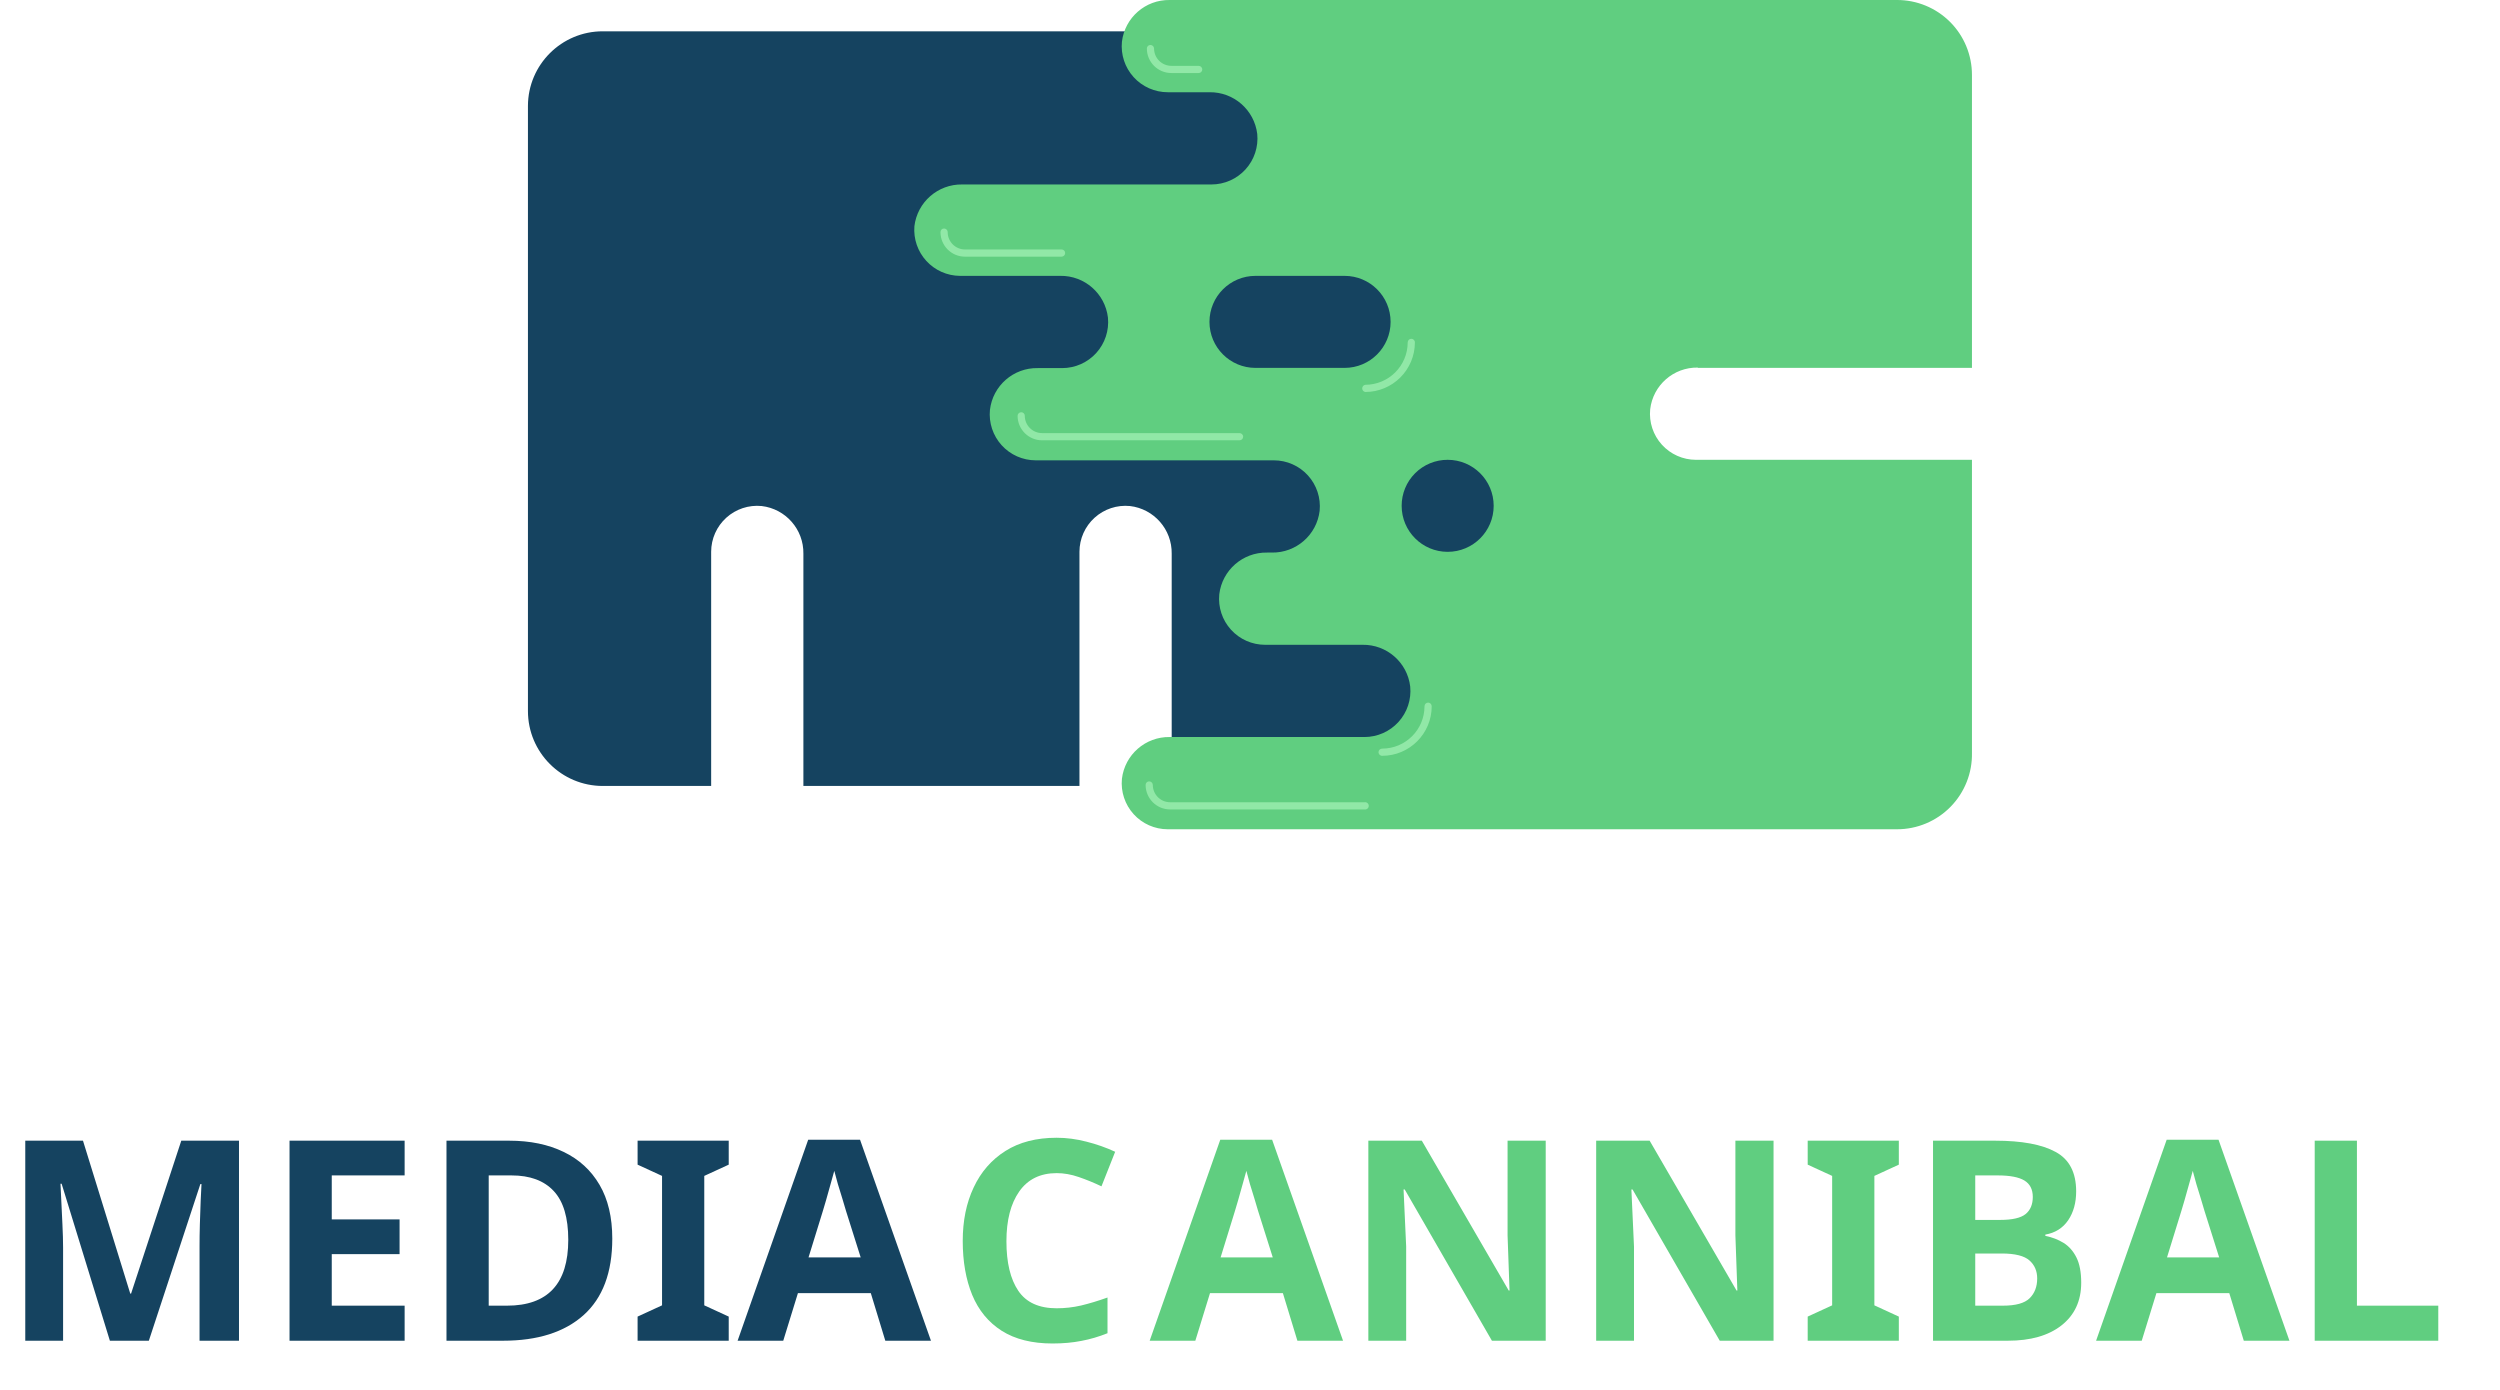
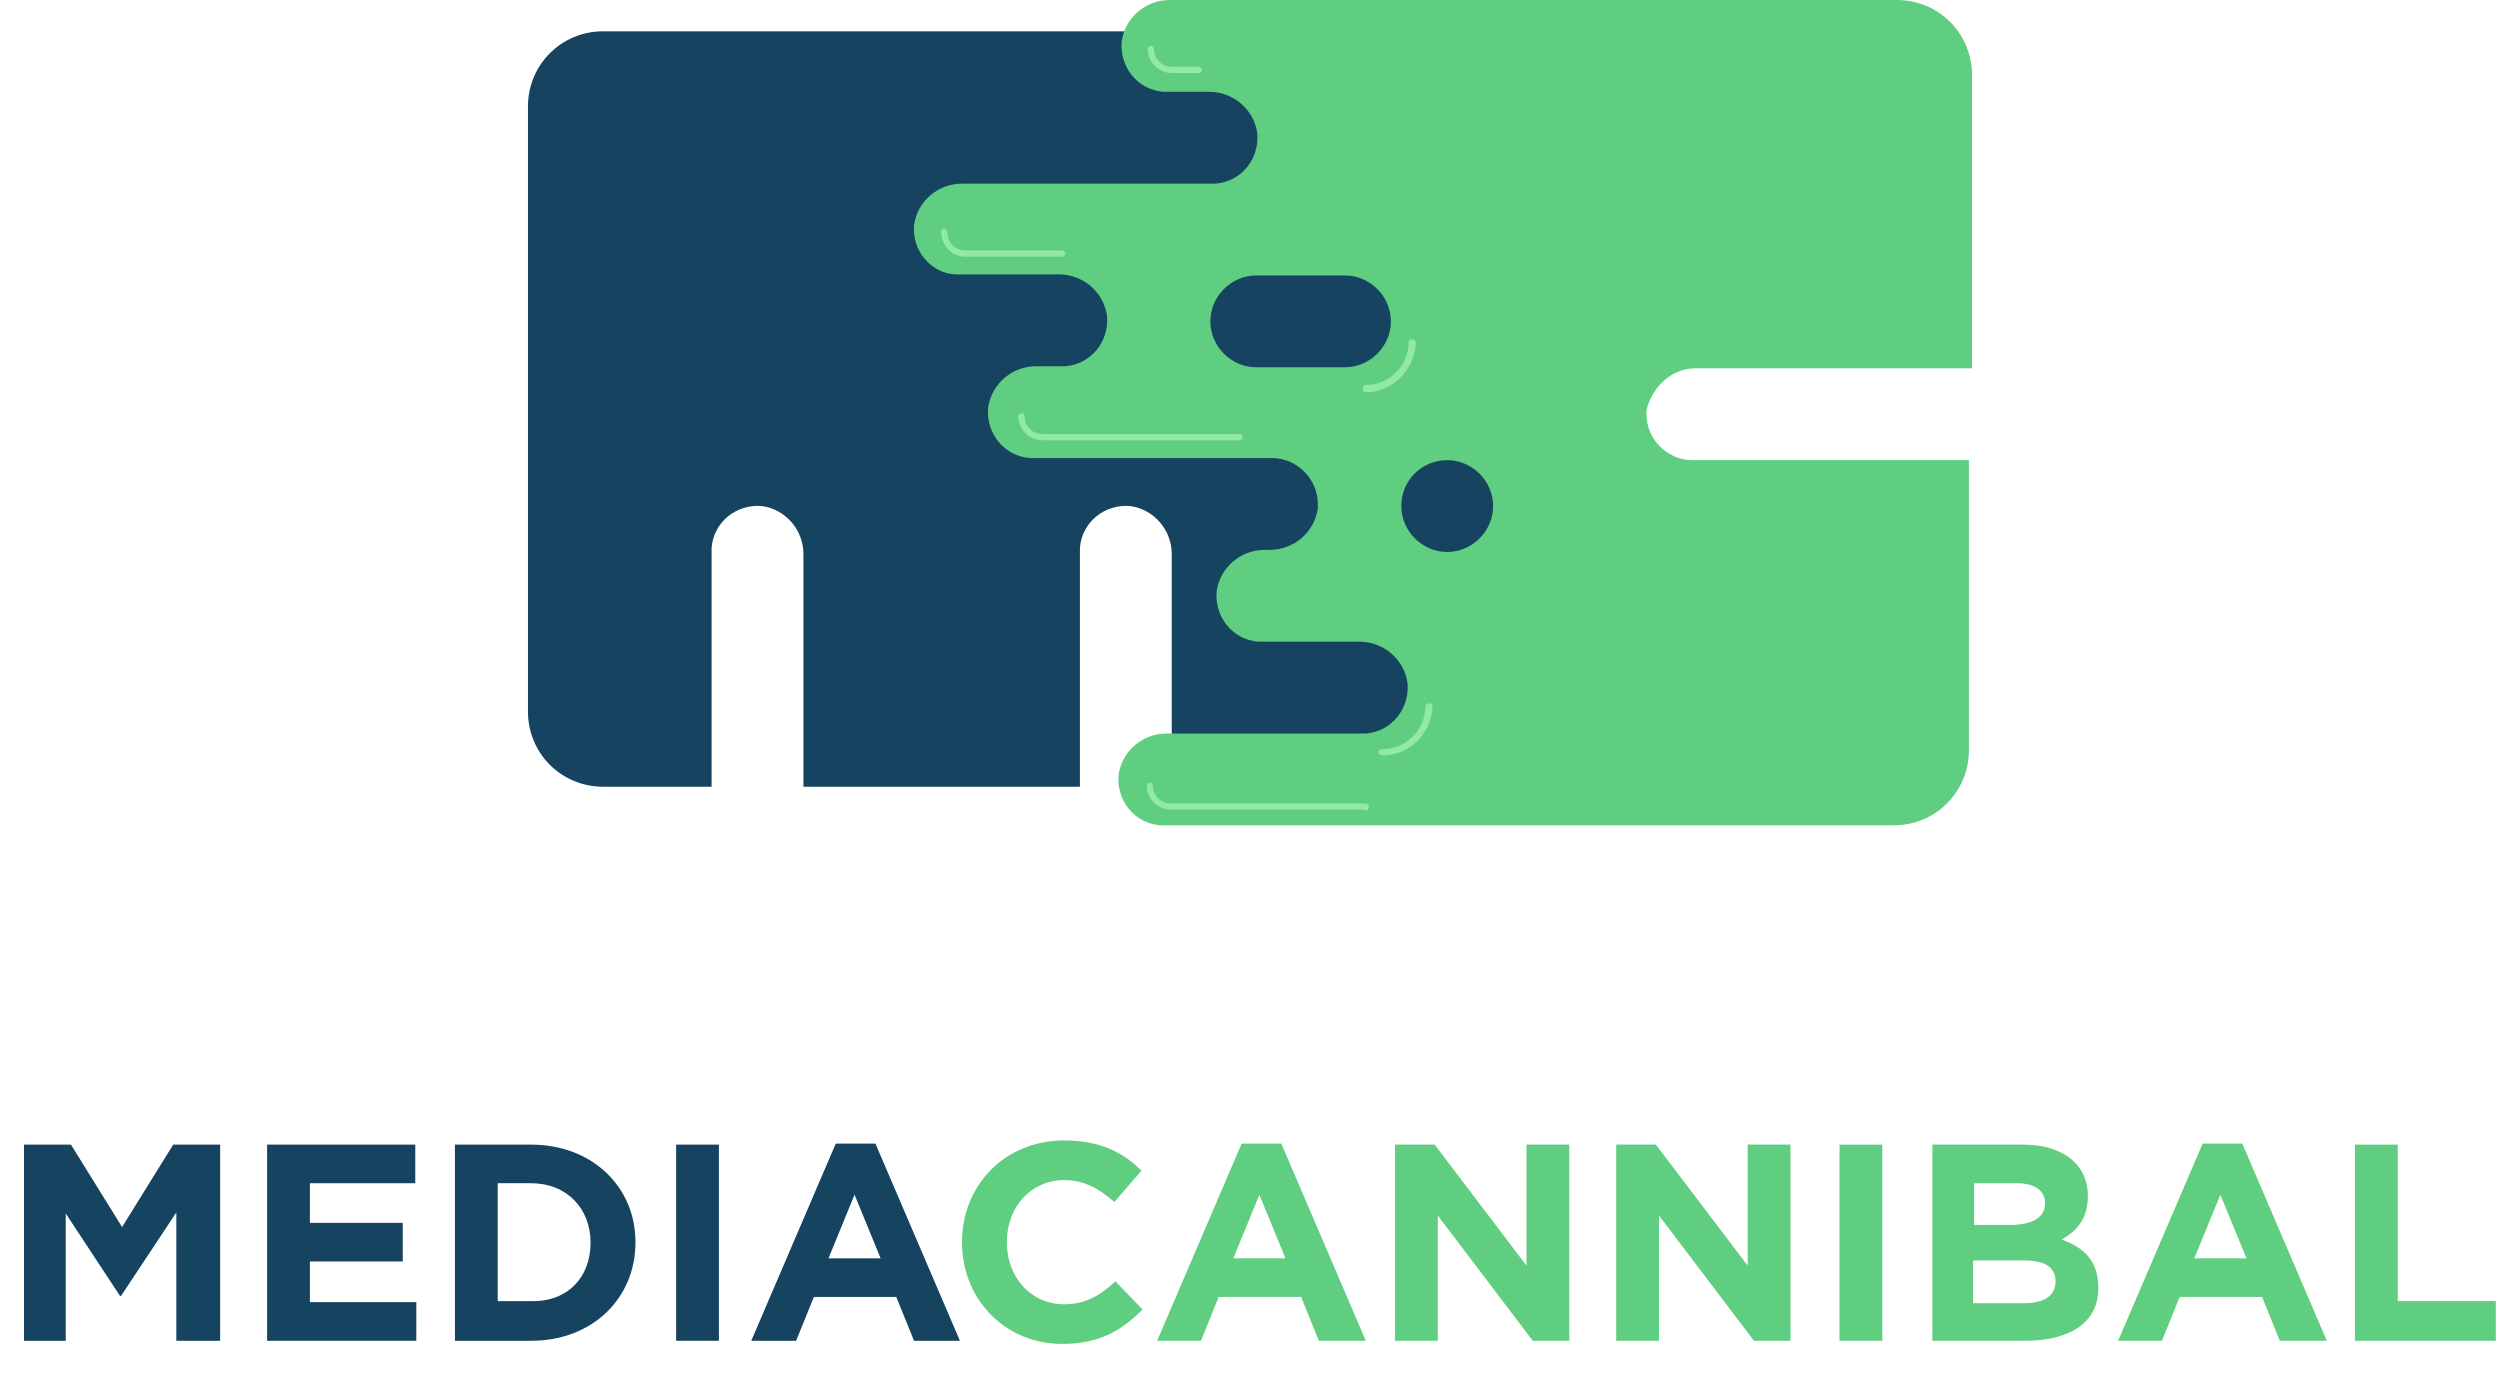
- <svg xmlns="http://www.w3.org/2000/svg" viewBox="0 0 239.61 133.14">
-   <defs>
-     <style>.cls-1,.cls-4{fill:#154360;}.cls-2,.cls-5{fill:#60ce80;}.cls-3{fill:#91e8a7;}.cls-4,.cls-5{font-size:26.86px;font-family:Gotham-Black, Gotham Black;font-weight:800;}.cls-5{letter-spacing:0em;}.cls-6{letter-spacing:0em;}</style>
-   </defs>
-   <g id="Layer_2" data-name="Layer 2">
-     <g id="Layer_1-2" data-name="Layer 1">
-       <path class="cls-1" d="M112.3,75.33V53.07a4.53,4.53,0,0,0-4-4.57,4.41,4.41,0,0,0-4.84,4.38V75.33H77V53.07a4.53,4.53,0,0,0-4-4.57,4.41,4.41,0,0,0-4.84,4.38V75.33H57.78a7.18,7.18,0,0,1-7.18-7.18v-58A7.17,7.17,0,0,1,57.78,3h83.31V75.33Z" />
-       <path class="cls-2" d="M162.73,35.26H189V7.18A7.17,7.17,0,0,0,181.81,0h-69.7a4.54,4.54,0,0,0-4.58,4,4.41,4.41,0,0,0,4.39,4.84h4a4.55,4.55,0,0,1,4.58,4,4.41,4.41,0,0,1-4.39,4.84H92.22a4.54,4.54,0,0,0-4.58,4A4.41,4.41,0,0,0,92,26.44h9.62a4.53,4.53,0,0,1,4.57,4,4.41,4.41,0,0,1-4.38,4.84H99.46a4.53,4.53,0,0,0-4.58,4,4.41,4.41,0,0,0,4.39,4.84h22.82a4.41,4.41,0,0,1,4.39,4.84,4.54,4.54,0,0,1-4.58,4h-.46a4.54,4.54,0,0,0-4.58,4,4.41,4.41,0,0,0,4.39,4.84h9.34a4.53,4.53,0,0,1,4.57,4,4.41,4.41,0,0,1-4.39,4.84H112.11a4.54,4.54,0,0,0-4.58,4,4.41,4.41,0,0,0,4.39,4.84h69.89A7.18,7.18,0,0,0,189,72.15V44.07H162.54a4.41,4.41,0,0,1-4.38-4.84,4.52,4.52,0,0,1,4.57-4" />
-       <path class="cls-3" d="M130.85,37.57a.35.35,0,0,1,0-.69,4.07,4.07,0,0,0,4.07-4.06.35.35,0,0,1,.34-.35.35.35,0,0,1,.35.35,4.76,4.76,0,0,1-4.76,4.75" />
-       <path class="cls-3" d="M114.88,7h-2.61a2.35,2.35,0,0,1-2.35-2.35.34.34,0,0,1,.34-.34.35.35,0,0,1,.35.34,1.66,1.66,0,0,0,1.66,1.66h2.61a.35.35,0,0,1,.35.35.34.34,0,0,1-.35.34" />
-       <path class="cls-3" d="M101.75,24.6H92.49a2.35,2.35,0,0,1-2.35-2.35.34.34,0,0,1,.34-.35.35.35,0,0,1,.35.35,1.66,1.66,0,0,0,1.66,1.66h9.26a.34.34,0,0,1,.34.34.35.35,0,0,1-.34.35" />
-       <path class="cls-3" d="M118.8,42.2H99.88a2.35,2.35,0,0,1-2.35-2.35.35.35,0,0,1,.35-.34.34.34,0,0,1,.34.34,1.66,1.66,0,0,0,1.66,1.66H118.8a.35.35,0,0,1,.35.35.35.35,0,0,1-.35.34" />
-       <path class="cls-3" d="M130.78,77.58H112.15a2.35,2.35,0,0,1-2.35-2.35.34.34,0,0,1,.34-.34.35.35,0,0,1,.35.34,1.66,1.66,0,0,0,1.66,1.66h18.63a.35.35,0,1,1,0,.69" />
-       <path class="cls-3" d="M132.47,72.44a.35.35,0,0,1-.35-.35.35.35,0,0,1,.35-.34,4.06,4.06,0,0,0,4.06-4.06.35.35,0,0,1,.35-.35.35.35,0,0,1,.34.35,4.75,4.75,0,0,1-4.75,4.75" />
-       <path class="cls-1" d="M128.87,26.44h-8.54a4.41,4.41,0,1,0,0,8.82h8.54a4.41,4.41,0,0,0,0-8.82" />
-       <path class="cls-1" d="M134.34,48.48a4.41,4.41,0,1,0,4.41-4.41,4.4,4.4,0,0,0-4.41,4.41" />
-       <text class="cls-4" transform="translate(0 128.5)">MEDIA</text>
-       <text class="cls-5" transform="translate(90.71 128.5)">C<tspan class="cls-6" x="19.48" y="0">ANNIBAL</tspan>
-       </text>
+ <svg xmlns="http://www.w3.org/2000/svg" version="1.1" id="Layer_1" x="0px" y="0px" viewBox="0 0 239.6 133.1" style="enable-background:new 0 0 239.6 133.1;" xml:space="preserve">
+   <style type="text/css">
+ 	.st0{fill:#154360;}
+ 	.st1{fill:#60CE80;}
+ 	.st2{fill:#91E8A7;}
+ 	.st3{enable-background:new    ;}
+ </style>
+   <g id="Layer_2_1_">
+     <g id="Layer_1-2">
+       <path class="st0" d="M112.3,75.3V53.1c0-2.3-1.7-4.3-4-4.6c-2.4-0.2-4.6,1.5-4.8,4c0,0.1,0,0.3,0,0.4v22.5H77V53.1    c0-2.3-1.7-4.3-4-4.6c-2.4-0.2-4.6,1.5-4.8,4c0,0.1,0,0.3,0,0.4v22.5H57.8c-4,0-7.2-3.2-7.2-7.2l0,0v-58c0-4,3.2-7.2,7.2-7.2h83.3    v72.3H112.3z" />
+       <path class="st1" d="M162.7,35.3H189V7.2c0-4-3.2-7.2-7.2-7.2c0,0,0,0,0,0h-69.7c-2.3,0-4.3,1.7-4.6,4c-0.2,2.4,1.5,4.6,4,4.8    c0.1,0,0.3,0,0.4,0h4c2.3,0,4.3,1.7,4.6,4c0.2,2.4-1.5,4.6-4,4.8c-0.1,0-0.3,0-0.4,0H92.2c-2.3,0-4.3,1.7-4.6,4    c-0.2,2.4,1.6,4.6,4,4.7c0.1,0,0.2,0,0.3,0h9.6c2.3,0,4.3,1.7,4.6,4c0.2,2.4-1.5,4.6-4,4.8c-0.1,0-0.3,0-0.4,0h-2.4    c-2.3,0-4.3,1.7-4.6,4c-0.2,2.4,1.5,4.6,4,4.8c0.1,0,0.3,0,0.4,0h22.8c2.4,0,4.4,2,4.4,4.4c0,0.1,0,0.3,0,0.4    c-0.3,2.3-2.3,4-4.6,4h-0.5c-2.3,0-4.3,1.7-4.6,4c-0.2,2.4,1.5,4.6,4,4.8c0.1,0,0.3,0,0.4,0h9.3c2.3,0,4.3,1.7,4.6,4    c0.2,2.4-1.5,4.6-4,4.8c-0.1,0-0.3,0-0.4,0h-18.7c-2.3,0-4.3,1.7-4.6,4c-0.2,2.4,1.5,4.6,4,4.8c0.1,0,0.3,0,0.4,0h69.9    c4,0,7.2-3.2,7.2-7.2c0-0.1,0-0.1,0-0.2V44.1h-26.5c-2.4,0-4.4-2-4.4-4.4c0-0.1,0-0.3,0-0.4C158.4,36.9,160.4,35.2,162.7,35.3" />
+       <path class="st2" d="M130.9,37.6c-0.2,0-0.3-0.2-0.3-0.4c0-0.1,0.1-0.3,0.3-0.3c2.2,0,4.1-1.8,4.1-4.1c0-0.2,0.2-0.3,0.3-0.3    c0.2,0,0.4,0.2,0.4,0.3v0C135.6,35.4,133.5,37.6,130.9,37.6" />
+       <path class="st2" d="M114.9,7h-2.6c-1.3,0-2.3-1.1-2.3-2.3c0-0.2,0.2-0.3,0.3-0.3c0.2,0,0.3,0.2,0.3,0.3c0,0.9,0.7,1.7,1.7,1.7    l0,0h2.6c0.2,0,0.3,0.2,0.3,0.3C115.2,6.8,115.1,7,114.9,7C114.9,7,114.9,7,114.9,7" />
+       <path class="st2" d="M101.8,24.6h-9.3c-1.3,0-2.3-1.1-2.3-2.4c0-0.2,0.1-0.3,0.3-0.3c0,0,0,0,0,0c0.2,0,0.3,0.2,0.3,0.4    c0,0.9,0.7,1.7,1.7,1.7l0,0h9.3c0.2,0,0.3,0.2,0.3,0.3C102.1,24.4,101.9,24.6,101.8,24.6" />
+       <path class="st2" d="M118.8,42.2H99.9c-1.3,0-2.3-1.1-2.3-2.3c0-0.2,0.2-0.3,0.3-0.3c0.2,0,0.3,0.2,0.3,0.3c0,0.9,0.7,1.7,1.7,1.7    l0,0h18.9c0.2,0,0.3,0.2,0.3,0.3C119.1,42,119,42.2,118.8,42.2" />
+       <path class="st2" d="M130.8,77.6h-18.6c-1.3,0-2.3-1.1-2.3-2.3c0-0.2,0.2-0.3,0.3-0.3c0.2,0,0.3,0.2,0.3,0.3    c0,0.9,0.7,1.7,1.7,1.7h0h18.6c0.2,0,0.4,0.1,0.4,0.3c0,0.2-0.1,0.4-0.3,0.4C130.9,77.6,130.8,77.6,130.8,77.6" />
+       <path class="st2" d="M132.5,72.4c-0.2,0-0.4-0.2-0.4-0.3c0,0,0,0,0,0c0-0.2,0.2-0.3,0.4-0.3c2.2,0,4.1-1.8,4.1-4.1    c0-0.2,0.2-0.3,0.4-0.3l0,0c0.2,0,0.3,0.2,0.3,0.3C137.2,70.3,135.1,72.4,132.5,72.4" />
+       <path class="st0" d="M128.9,26.4h-8.5c-2.4,0-4.4,2-4.4,4.4c0,2.4,2,4.4,4.4,4.4h8.5c2.4,0,4.4-2,4.4-4.4    C133.3,28.4,131.3,26.4,128.9,26.4" />
+       <path class="st0" d="M134.3,48.5c0,2.4,2,4.4,4.4,4.4s4.4-2,4.4-4.4c0-2.4-2-4.4-4.4-4.4C136.3,44.1,134.3,46,134.3,48.5    C134.3,48.5,134.3,48.5,134.3,48.5" />
+       <g class="st3">
+         <path class="st0" d="M16.9,128.5v-12.3l-5.3,8h-0.1l-5.2-7.9v12.2H2.3v-18.8h4.5l4.9,7.9l4.9-7.9h4.5v18.8H16.9z" />
+         <path class="st0" d="M25.6,128.5v-18.8h14.2v3.7H29.7v3.8h8.9v3.7h-8.9v3.9h10.2v3.7H25.6z" />
+         <path class="st0" d="M50.9,128.5h-7.3v-18.8h7.3c5.9,0,10,4.1,10,9.3v0.1C60.9,124.4,56.8,128.5,50.9,128.5z M56.6,119.1     c0-3.3-2.3-5.7-5.7-5.7h-3.2v11.3h3.2C54.3,124.8,56.6,122.5,56.6,119.1L56.6,119.1z" />
+         <path class="st0" d="M64.8,128.5v-18.8h4.1v18.8H64.8z" />
+         <path class="st0" d="M87.6,128.5l-1.7-4.2h-7.9l-1.7,4.2H72l8.1-18.9h3.8l8.1,18.9H87.6z M81.9,114.5l-2.5,6.1h5L81.9,114.5z" />
+       </g>
+       <g class="st3">
+         <path class="st1" d="M101.8,128.8c-5.5,0-9.6-4.3-9.6-9.7v-0.1c0-5.3,4-9.7,9.8-9.7c3.5,0,5.7,1.2,7.4,2.9l-2.6,3     c-1.5-1.3-2.9-2.1-4.8-2.1c-3.2,0-5.5,2.6-5.5,5.9v0.1c0,3.2,2.2,5.9,5.5,5.9c2.1,0,3.5-0.9,4.9-2.2l2.6,2.7     C107.5,127.5,105.4,128.8,101.8,128.8z" />
+       </g>
+       <g class="st3">
+         <path class="st1" d="M126.4,128.5l-1.7-4.2h-7.9l-1.7,4.2h-4.2l8.1-18.9h3.8l8.1,18.9H126.4z M120.7,114.5l-2.5,6.1h5     L120.7,114.5z" />
+         <path class="st1" d="M146.9,128.5l-9.1-12v12h-4.1v-18.8h3.8l8.8,11.6v-11.6h4.1v18.8H146.9z" />
+         <path class="st1" d="M168.1,128.5l-9.1-12v12h-4.1v-18.8h3.8l8.8,11.6v-11.6h4.1v18.8H168.1z" />
+         <path class="st1" d="M176.3,128.5v-18.8h4.1v18.8H176.3z" />
+         <path class="st1" d="M194.1,128.5h-8.9v-18.8h8.7c3.8,0,6.2,1.9,6.2,4.9v0.1c0,2.1-1.1,3.3-2.5,4.1c2.2,0.8,3.5,2.1,3.5,4.6v0.1     C201.1,126.8,198.3,128.5,194.1,128.5z M196,115.3c0-1.2-1-1.9-2.7-1.9h-4.1v4h3.8C194.8,117.3,196,116.7,196,115.3L196,115.3z      M197,122.8c0-1.3-0.9-2-3.1-2h-4.8v4.1h4.9C195.9,124.9,197,124.2,197,122.8L197,122.8z" />
+         <path class="st1" d="M218.5,128.5l-1.7-4.2h-7.9l-1.7,4.2h-4.2l8.1-18.9h3.8l8.1,18.9H218.5z M212.8,114.5l-2.5,6.1h5     L212.8,114.5z" />
+         <path class="st1" d="M225.7,128.5v-18.8h4.1v15h9.4v3.8H225.7z" />
+       </g>
    </g>
  </g>
</svg>
